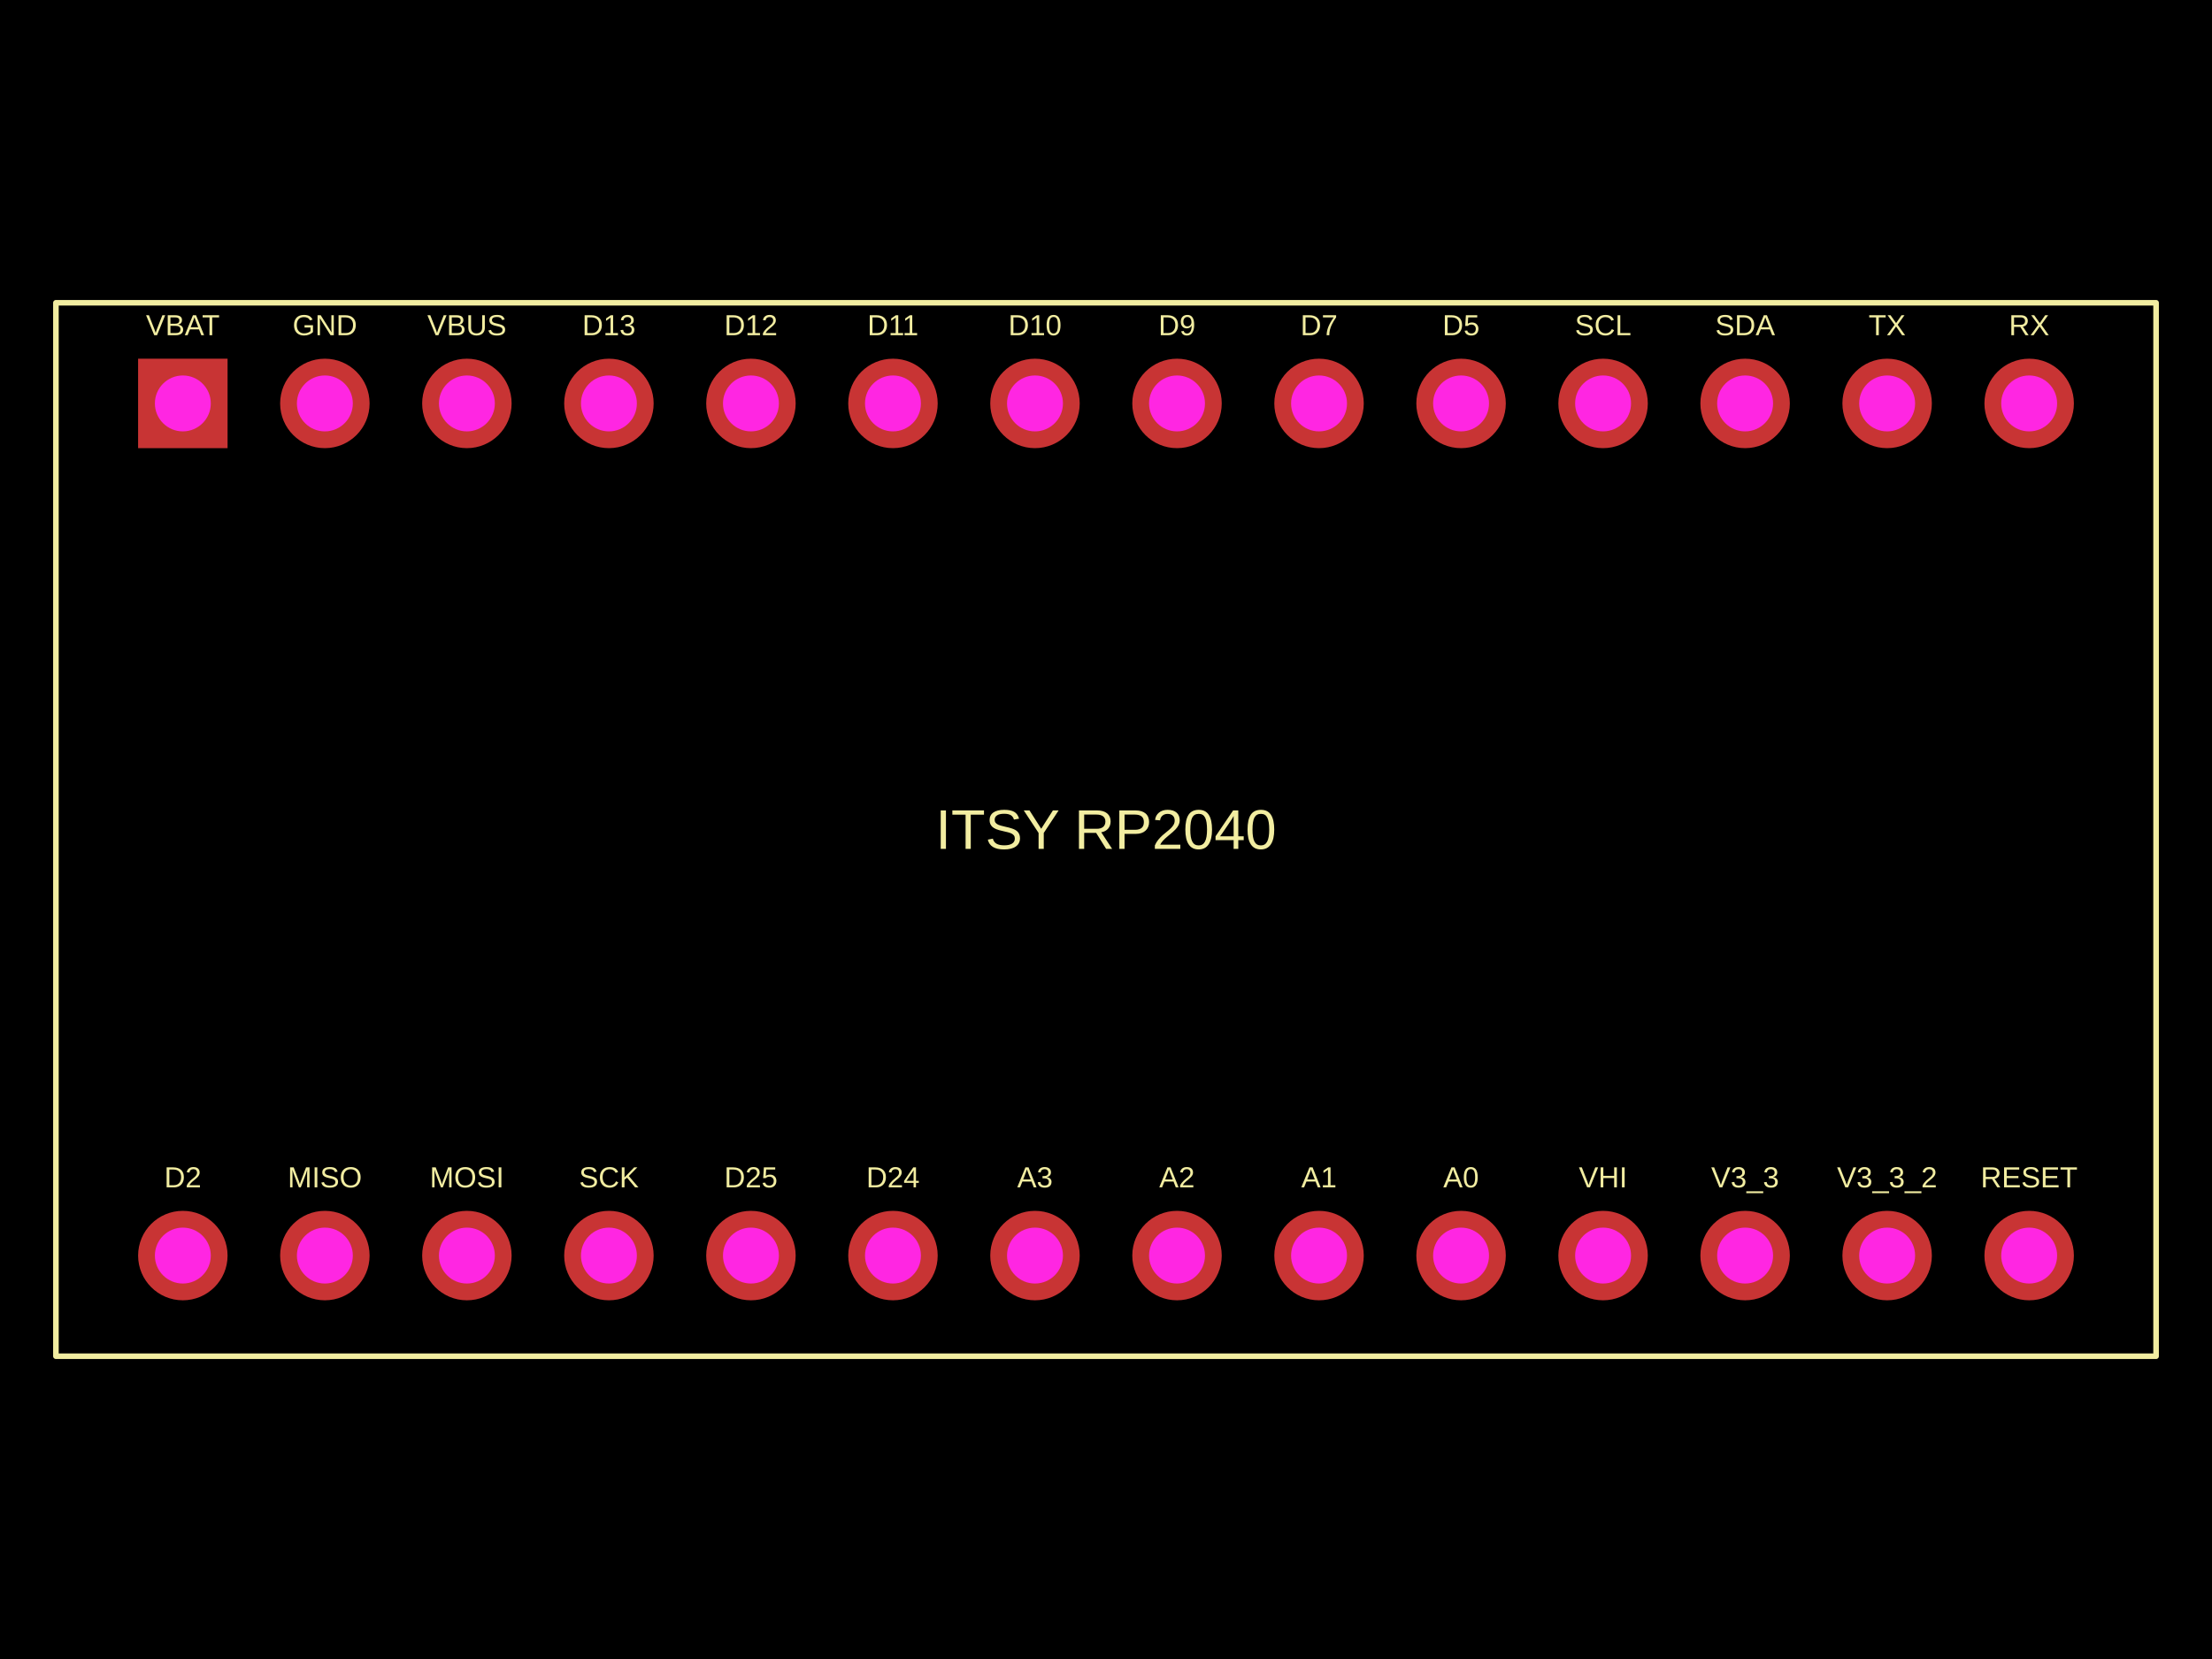
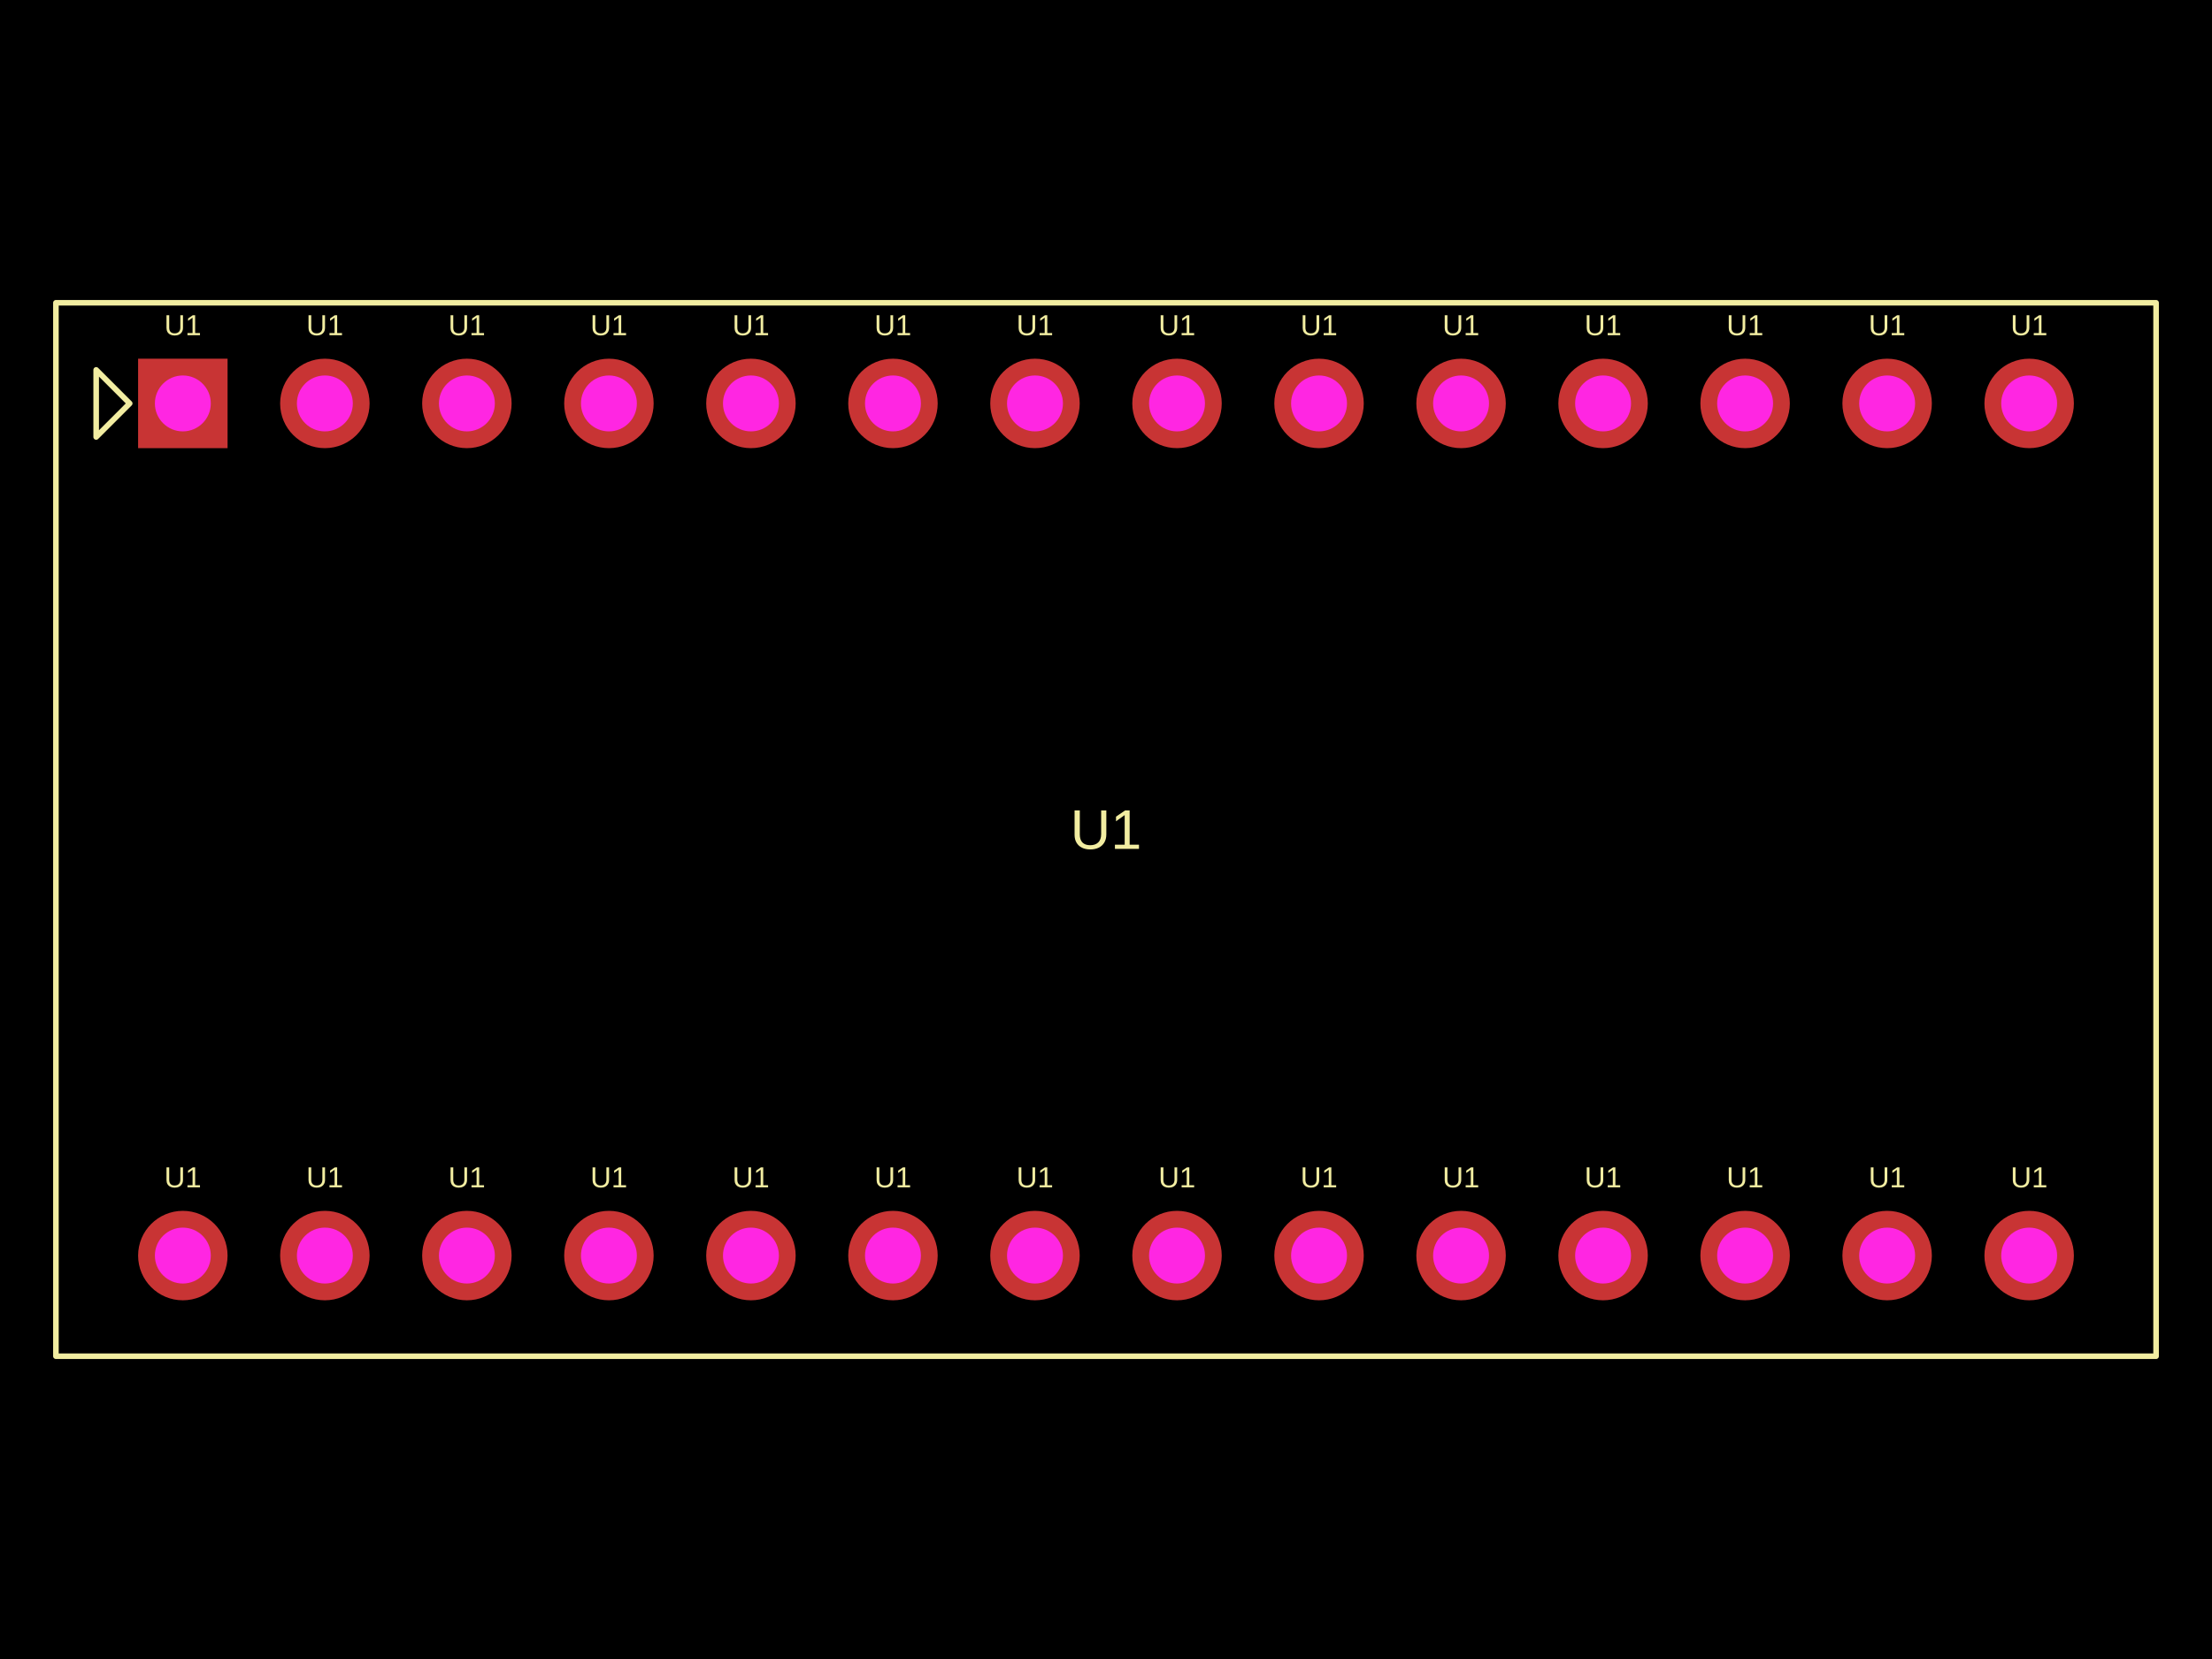
<svg xmlns="http://www.w3.org/2000/svg" width="800" height="600" data-software-used-string="@tscircuit/core@0.0.1580">
  <style />
  <rect class="boundary" x="0" y="0" fill="#000" width="800" height="600" data-type="pcb_background" data-pcb-layer="global" />
  <rect class="pcb-boundary" fill="none" stroke="#fff" stroke-width="0.3" x="20.222" y="109.505" width="759.555" height="380.991" data-type="pcb_boundary" data-pcb-layer="global" />
-   <text x="0" y="0" dx="0" dy="0" fill="#f2eda1" font-family="Arial, sans-serif" font-size="10.516" text-anchor="middle" dominant-baseline="central" transform="matrix(1,0,0,1,66.1274,117.5935)" class="pcb-silkscreen-text pcb-silkscreen-top" data-pcb-silkscreen-text-id="pcb_silkscreen_text_0" stroke="none" data-type="pcb_silkscreen_text" data-pcb-layer="top">VBAT</text>
-   <text x="0" y="0" dx="0" dy="0" fill="#f2eda1" font-family="Arial, sans-serif" font-size="10.516" text-anchor="middle" dominant-baseline="central" transform="matrix(1,0,0,1,117.4924,117.5935)" class="pcb-silkscreen-text pcb-silkscreen-top" data-pcb-silkscreen-text-id="pcb_silkscreen_text_1" stroke="none" data-type="pcb_silkscreen_text" data-pcb-layer="top">GND</text>
-   <text x="0" y="0" dx="0" dy="0" fill="#f2eda1" font-family="Arial, sans-serif" font-size="10.516" text-anchor="middle" dominant-baseline="central" transform="matrix(1,0,0,1,168.8574,117.5935)" class="pcb-silkscreen-text pcb-silkscreen-top" data-pcb-silkscreen-text-id="pcb_silkscreen_text_2" stroke="none" data-type="pcb_silkscreen_text" data-pcb-layer="top">VBUS</text>
-   <text x="0" y="0" dx="0" dy="0" fill="#f2eda1" font-family="Arial, sans-serif" font-size="10.516" text-anchor="middle" dominant-baseline="central" transform="matrix(1,0,0,1,220.2224,117.5935)" class="pcb-silkscreen-text pcb-silkscreen-top" data-pcb-silkscreen-text-id="pcb_silkscreen_text_3" stroke="none" data-type="pcb_silkscreen_text" data-pcb-layer="top">D13</text>
-   <text x="0" y="0" dx="0" dy="0" fill="#f2eda1" font-family="Arial, sans-serif" font-size="10.516" text-anchor="middle" dominant-baseline="central" transform="matrix(1,0,0,1,271.5875,117.5935)" class="pcb-silkscreen-text pcb-silkscreen-top" data-pcb-silkscreen-text-id="pcb_silkscreen_text_4" stroke="none" data-type="pcb_silkscreen_text" data-pcb-layer="top">D12</text>
-   <text x="0" y="0" dx="0" dy="0" fill="#f2eda1" font-family="Arial, sans-serif" font-size="10.516" text-anchor="middle" dominant-baseline="central" transform="matrix(1,0,0,1,322.9525,117.5935)" class="pcb-silkscreen-text pcb-silkscreen-top" data-pcb-silkscreen-text-id="pcb_silkscreen_text_5" stroke="none" data-type="pcb_silkscreen_text" data-pcb-layer="top">D11</text>
-   <text x="0" y="0" dx="0" dy="0" fill="#f2eda1" font-family="Arial, sans-serif" font-size="10.516" text-anchor="middle" dominant-baseline="central" transform="matrix(1,0,0,1,374.3175,117.5935)" class="pcb-silkscreen-text pcb-silkscreen-top" data-pcb-silkscreen-text-id="pcb_silkscreen_text_6" stroke="none" data-type="pcb_silkscreen_text" data-pcb-layer="top">D10</text>
-   <text x="0" y="0" dx="0" dy="0" fill="#f2eda1" font-family="Arial, sans-serif" font-size="10.516" text-anchor="middle" dominant-baseline="central" transform="matrix(1,0,0,1,425.6825,117.5935)" class="pcb-silkscreen-text pcb-silkscreen-top" data-pcb-silkscreen-text-id="pcb_silkscreen_text_7" stroke="none" data-type="pcb_silkscreen_text" data-pcb-layer="top">D9</text>
-   <text x="0" y="0" dx="0" dy="0" fill="#f2eda1" font-family="Arial, sans-serif" font-size="10.516" text-anchor="middle" dominant-baseline="central" transform="matrix(1,0,0,1,477.0475,117.5935)" class="pcb-silkscreen-text pcb-silkscreen-top" data-pcb-silkscreen-text-id="pcb_silkscreen_text_8" stroke="none" data-type="pcb_silkscreen_text" data-pcb-layer="top">D7</text>
-   <text x="0" y="0" dx="0" dy="0" fill="#f2eda1" font-family="Arial, sans-serif" font-size="10.516" text-anchor="middle" dominant-baseline="central" transform="matrix(1,0,0,1,528.4125,117.5935)" class="pcb-silkscreen-text pcb-silkscreen-top" data-pcb-silkscreen-text-id="pcb_silkscreen_text_9" stroke="none" data-type="pcb_silkscreen_text" data-pcb-layer="top">D5</text>
-   <text x="0" y="0" dx="0" dy="0" fill="#f2eda1" font-family="Arial, sans-serif" font-size="10.516" text-anchor="middle" dominant-baseline="central" transform="matrix(1,0,0,1,579.7776,117.5935)" class="pcb-silkscreen-text pcb-silkscreen-top" data-pcb-silkscreen-text-id="pcb_silkscreen_text_10" stroke="none" data-type="pcb_silkscreen_text" data-pcb-layer="top">SCL</text>
-   <text x="0" y="0" dx="0" dy="0" fill="#f2eda1" font-family="Arial, sans-serif" font-size="10.516" text-anchor="middle" dominant-baseline="central" transform="matrix(1,0,0,1,631.1426,117.5935)" class="pcb-silkscreen-text pcb-silkscreen-top" data-pcb-silkscreen-text-id="pcb_silkscreen_text_11" stroke="none" data-type="pcb_silkscreen_text" data-pcb-layer="top">SDA</text>
-   <text x="0" y="0" dx="0" dy="0" fill="#f2eda1" font-family="Arial, sans-serif" font-size="10.516" text-anchor="middle" dominant-baseline="central" transform="matrix(1,0,0,1,682.5076,117.5935)" class="pcb-silkscreen-text pcb-silkscreen-top" data-pcb-silkscreen-text-id="pcb_silkscreen_text_12" stroke="none" data-type="pcb_silkscreen_text" data-pcb-layer="top">TX</text>
-   <text x="0" y="0" dx="0" dy="0" fill="#f2eda1" font-family="Arial, sans-serif" font-size="10.516" text-anchor="middle" dominant-baseline="central" transform="matrix(1,0,0,1,733.8726,117.5935)" class="pcb-silkscreen-text pcb-silkscreen-top" data-pcb-silkscreen-text-id="pcb_silkscreen_text_13" stroke="none" data-type="pcb_silkscreen_text" data-pcb-layer="top">RX</text>
-   <text x="0" y="0" dx="0" dy="0" fill="#f2eda1" font-family="Arial, sans-serif" font-size="10.516" text-anchor="middle" dominant-baseline="central" transform="matrix(1,0,0,1,66.1274,425.7836)" class="pcb-silkscreen-text pcb-silkscreen-top" data-pcb-silkscreen-text-id="pcb_silkscreen_text_14" stroke="none" data-type="pcb_silkscreen_text" data-pcb-layer="top">D2</text>
-   <text x="0" y="0" dx="0" dy="0" fill="#f2eda1" font-family="Arial, sans-serif" font-size="10.516" text-anchor="middle" dominant-baseline="central" transform="matrix(1,0,0,1,117.4924,425.7836)" class="pcb-silkscreen-text pcb-silkscreen-top" data-pcb-silkscreen-text-id="pcb_silkscreen_text_15" stroke="none" data-type="pcb_silkscreen_text" data-pcb-layer="top">MISO</text>
-   <text x="0" y="0" dx="0" dy="0" fill="#f2eda1" font-family="Arial, sans-serif" font-size="10.516" text-anchor="middle" dominant-baseline="central" transform="matrix(1,0,0,1,168.8574,425.7836)" class="pcb-silkscreen-text pcb-silkscreen-top" data-pcb-silkscreen-text-id="pcb_silkscreen_text_16" stroke="none" data-type="pcb_silkscreen_text" data-pcb-layer="top">MOSI</text>
-   <text x="0" y="0" dx="0" dy="0" fill="#f2eda1" font-family="Arial, sans-serif" font-size="10.516" text-anchor="middle" dominant-baseline="central" transform="matrix(1,0,0,1,220.2224,425.7836)" class="pcb-silkscreen-text pcb-silkscreen-top" data-pcb-silkscreen-text-id="pcb_silkscreen_text_17" stroke="none" data-type="pcb_silkscreen_text" data-pcb-layer="top">SCK</text>
-   <text x="0" y="0" dx="0" dy="0" fill="#f2eda1" font-family="Arial, sans-serif" font-size="10.516" text-anchor="middle" dominant-baseline="central" transform="matrix(1,0,0,1,271.5875,425.7836)" class="pcb-silkscreen-text pcb-silkscreen-top" data-pcb-silkscreen-text-id="pcb_silkscreen_text_18" stroke="none" data-type="pcb_silkscreen_text" data-pcb-layer="top">D25</text>
-   <text x="0" y="0" dx="0" dy="0" fill="#f2eda1" font-family="Arial, sans-serif" font-size="10.516" text-anchor="middle" dominant-baseline="central" transform="matrix(1,0,0,1,322.9525,425.7836)" class="pcb-silkscreen-text pcb-silkscreen-top" data-pcb-silkscreen-text-id="pcb_silkscreen_text_19" stroke="none" data-type="pcb_silkscreen_text" data-pcb-layer="top">D24</text>
-   <text x="0" y="0" dx="0" dy="0" fill="#f2eda1" font-family="Arial, sans-serif" font-size="10.516" text-anchor="middle" dominant-baseline="central" transform="matrix(1,0,0,1,374.3175,425.7836)" class="pcb-silkscreen-text pcb-silkscreen-top" data-pcb-silkscreen-text-id="pcb_silkscreen_text_20" stroke="none" data-type="pcb_silkscreen_text" data-pcb-layer="top">A3</text>
-   <text x="0" y="0" dx="0" dy="0" fill="#f2eda1" font-family="Arial, sans-serif" font-size="10.516" text-anchor="middle" dominant-baseline="central" transform="matrix(1,0,0,1,425.6825,425.7836)" class="pcb-silkscreen-text pcb-silkscreen-top" data-pcb-silkscreen-text-id="pcb_silkscreen_text_21" stroke="none" data-type="pcb_silkscreen_text" data-pcb-layer="top">A2</text>
-   <text x="0" y="0" dx="0" dy="0" fill="#f2eda1" font-family="Arial, sans-serif" font-size="10.516" text-anchor="middle" dominant-baseline="central" transform="matrix(1,0,0,1,477.0475,425.7836)" class="pcb-silkscreen-text pcb-silkscreen-top" data-pcb-silkscreen-text-id="pcb_silkscreen_text_22" stroke="none" data-type="pcb_silkscreen_text" data-pcb-layer="top">A1</text>
-   <text x="0" y="0" dx="0" dy="0" fill="#f2eda1" font-family="Arial, sans-serif" font-size="10.516" text-anchor="middle" dominant-baseline="central" transform="matrix(1,0,0,1,528.4125,425.7836)" class="pcb-silkscreen-text pcb-silkscreen-top" data-pcb-silkscreen-text-id="pcb_silkscreen_text_23" stroke="none" data-type="pcb_silkscreen_text" data-pcb-layer="top">A0</text>
-   <text x="0" y="0" dx="0" dy="0" fill="#f2eda1" font-family="Arial, sans-serif" font-size="10.516" text-anchor="middle" dominant-baseline="central" transform="matrix(1,0,0,1,579.7776,425.7836)" class="pcb-silkscreen-text pcb-silkscreen-top" data-pcb-silkscreen-text-id="pcb_silkscreen_text_24" stroke="none" data-type="pcb_silkscreen_text" data-pcb-layer="top">VHI</text>
-   <text x="0" y="0" dx="0" dy="0" fill="#f2eda1" font-family="Arial, sans-serif" font-size="10.516" text-anchor="middle" dominant-baseline="central" transform="matrix(1,0,0,1,631.1426,425.7836)" class="pcb-silkscreen-text pcb-silkscreen-top" data-pcb-silkscreen-text-id="pcb_silkscreen_text_25" stroke="none" data-type="pcb_silkscreen_text" data-pcb-layer="top">V3_3</text>
-   <text x="0" y="0" dx="0" dy="0" fill="#f2eda1" font-family="Arial, sans-serif" font-size="10.516" text-anchor="middle" dominant-baseline="central" transform="matrix(1,0,0,1,682.5076,425.7836)" class="pcb-silkscreen-text pcb-silkscreen-top" data-pcb-silkscreen-text-id="pcb_silkscreen_text_26" stroke="none" data-type="pcb_silkscreen_text" data-pcb-layer="top">V3_3_2</text>
-   <text x="0" y="0" dx="0" dy="0" fill="#f2eda1" font-family="Arial, sans-serif" font-size="10.516" text-anchor="middle" dominant-baseline="central" transform="matrix(1,0,0,1,733.8726,425.7836)" class="pcb-silkscreen-text pcb-silkscreen-top" data-pcb-silkscreen-text-id="pcb_silkscreen_text_27" stroke="none" data-type="pcb_silkscreen_text" data-pcb-layer="top">RESET</text>
+   <text x="0" y="0" dx="0" dy="0" fill="#f2eda1" font-family="Arial, sans-serif" font-size="10.516" text-anchor="middle" dominant-baseline="central" transform="matrix(1,0,0,1,66.1274,117.5935)" class="pcb-silkscreen-text pcb-silkscreen-top" data-pcb-silkscreen-text-id="pcb_silkscreen_text_0" stroke="none" data-type="pcb_silkscreen_text" data-pcb-layer="top">U1</text>
+   <text x="0" y="0" dx="0" dy="0" fill="#f2eda1" font-family="Arial, sans-serif" font-size="10.516" text-anchor="middle" dominant-baseline="central" transform="matrix(1,0,0,1,117.4924,117.5935)" class="pcb-silkscreen-text pcb-silkscreen-top" data-pcb-silkscreen-text-id="pcb_silkscreen_text_1" stroke="none" data-type="pcb_silkscreen_text" data-pcb-layer="top">U1</text>
+   <text x="0" y="0" dx="0" dy="0" fill="#f2eda1" font-family="Arial, sans-serif" font-size="10.516" text-anchor="middle" dominant-baseline="central" transform="matrix(1,0,0,1,168.8574,117.5935)" class="pcb-silkscreen-text pcb-silkscreen-top" data-pcb-silkscreen-text-id="pcb_silkscreen_text_2" stroke="none" data-type="pcb_silkscreen_text" data-pcb-layer="top">U1</text>
+   <text x="0" y="0" dx="0" dy="0" fill="#f2eda1" font-family="Arial, sans-serif" font-size="10.516" text-anchor="middle" dominant-baseline="central" transform="matrix(1,0,0,1,220.2224,117.5935)" class="pcb-silkscreen-text pcb-silkscreen-top" data-pcb-silkscreen-text-id="pcb_silkscreen_text_3" stroke="none" data-type="pcb_silkscreen_text" data-pcb-layer="top">U1</text>
+   <text x="0" y="0" dx="0" dy="0" fill="#f2eda1" font-family="Arial, sans-serif" font-size="10.516" text-anchor="middle" dominant-baseline="central" transform="matrix(1,0,0,1,271.5875,117.5935)" class="pcb-silkscreen-text pcb-silkscreen-top" data-pcb-silkscreen-text-id="pcb_silkscreen_text_4" stroke="none" data-type="pcb_silkscreen_text" data-pcb-layer="top">U1</text>
+   <text x="0" y="0" dx="0" dy="0" fill="#f2eda1" font-family="Arial, sans-serif" font-size="10.516" text-anchor="middle" dominant-baseline="central" transform="matrix(1,0,0,1,322.9525,117.5935)" class="pcb-silkscreen-text pcb-silkscreen-top" data-pcb-silkscreen-text-id="pcb_silkscreen_text_5" stroke="none" data-type="pcb_silkscreen_text" data-pcb-layer="top">U1</text>
+   <text x="0" y="0" dx="0" dy="0" fill="#f2eda1" font-family="Arial, sans-serif" font-size="10.516" text-anchor="middle" dominant-baseline="central" transform="matrix(1,0,0,1,374.3175,117.5935)" class="pcb-silkscreen-text pcb-silkscreen-top" data-pcb-silkscreen-text-id="pcb_silkscreen_text_6" stroke="none" data-type="pcb_silkscreen_text" data-pcb-layer="top">U1</text>
+   <text x="0" y="0" dx="0" dy="0" fill="#f2eda1" font-family="Arial, sans-serif" font-size="10.516" text-anchor="middle" dominant-baseline="central" transform="matrix(1,0,0,1,425.6825,117.5935)" class="pcb-silkscreen-text pcb-silkscreen-top" data-pcb-silkscreen-text-id="pcb_silkscreen_text_7" stroke="none" data-type="pcb_silkscreen_text" data-pcb-layer="top">U1</text>
+   <text x="0" y="0" dx="0" dy="0" fill="#f2eda1" font-family="Arial, sans-serif" font-size="10.516" text-anchor="middle" dominant-baseline="central" transform="matrix(1,0,0,1,477.0475,117.5935)" class="pcb-silkscreen-text pcb-silkscreen-top" data-pcb-silkscreen-text-id="pcb_silkscreen_text_8" stroke="none" data-type="pcb_silkscreen_text" data-pcb-layer="top">U1</text>
+   <text x="0" y="0" dx="0" dy="0" fill="#f2eda1" font-family="Arial, sans-serif" font-size="10.516" text-anchor="middle" dominant-baseline="central" transform="matrix(1,0,0,1,528.4125,117.5935)" class="pcb-silkscreen-text pcb-silkscreen-top" data-pcb-silkscreen-text-id="pcb_silkscreen_text_9" stroke="none" data-type="pcb_silkscreen_text" data-pcb-layer="top">U1</text>
+   <text x="0" y="0" dx="0" dy="0" fill="#f2eda1" font-family="Arial, sans-serif" font-size="10.516" text-anchor="middle" dominant-baseline="central" transform="matrix(1,0,0,1,579.7776,117.5935)" class="pcb-silkscreen-text pcb-silkscreen-top" data-pcb-silkscreen-text-id="pcb_silkscreen_text_10" stroke="none" data-type="pcb_silkscreen_text" data-pcb-layer="top">U1</text>
+   <text x="0" y="0" dx="0" dy="0" fill="#f2eda1" font-family="Arial, sans-serif" font-size="10.516" text-anchor="middle" dominant-baseline="central" transform="matrix(1,0,0,1,631.1426,117.5935)" class="pcb-silkscreen-text pcb-silkscreen-top" data-pcb-silkscreen-text-id="pcb_silkscreen_text_11" stroke="none" data-type="pcb_silkscreen_text" data-pcb-layer="top">U1</text>
+   <text x="0" y="0" dx="0" dy="0" fill="#f2eda1" font-family="Arial, sans-serif" font-size="10.516" text-anchor="middle" dominant-baseline="central" transform="matrix(1,0,0,1,682.5076,117.5935)" class="pcb-silkscreen-text pcb-silkscreen-top" data-pcb-silkscreen-text-id="pcb_silkscreen_text_12" stroke="none" data-type="pcb_silkscreen_text" data-pcb-layer="top">U1</text>
+   <text x="0" y="0" dx="0" dy="0" fill="#f2eda1" font-family="Arial, sans-serif" font-size="10.516" text-anchor="middle" dominant-baseline="central" transform="matrix(1,0,0,1,733.8726,117.5935)" class="pcb-silkscreen-text pcb-silkscreen-top" data-pcb-silkscreen-text-id="pcb_silkscreen_text_13" stroke="none" data-type="pcb_silkscreen_text" data-pcb-layer="top">U1</text>
+   <text x="0" y="0" dx="0" dy="0" fill="#f2eda1" font-family="Arial, sans-serif" font-size="10.516" text-anchor="middle" dominant-baseline="central" transform="matrix(1,0,0,1,66.1274,425.7836)" class="pcb-silkscreen-text pcb-silkscreen-top" data-pcb-silkscreen-text-id="pcb_silkscreen_text_14" stroke="none" data-type="pcb_silkscreen_text" data-pcb-layer="top">U1</text>
+   <text x="0" y="0" dx="0" dy="0" fill="#f2eda1" font-family="Arial, sans-serif" font-size="10.516" text-anchor="middle" dominant-baseline="central" transform="matrix(1,0,0,1,117.4924,425.7836)" class="pcb-silkscreen-text pcb-silkscreen-top" data-pcb-silkscreen-text-id="pcb_silkscreen_text_15" stroke="none" data-type="pcb_silkscreen_text" data-pcb-layer="top">U1</text>
+   <text x="0" y="0" dx="0" dy="0" fill="#f2eda1" font-family="Arial, sans-serif" font-size="10.516" text-anchor="middle" dominant-baseline="central" transform="matrix(1,0,0,1,168.8574,425.7836)" class="pcb-silkscreen-text pcb-silkscreen-top" data-pcb-silkscreen-text-id="pcb_silkscreen_text_16" stroke="none" data-type="pcb_silkscreen_text" data-pcb-layer="top">U1</text>
+   <text x="0" y="0" dx="0" dy="0" fill="#f2eda1" font-family="Arial, sans-serif" font-size="10.516" text-anchor="middle" dominant-baseline="central" transform="matrix(1,0,0,1,220.2224,425.7836)" class="pcb-silkscreen-text pcb-silkscreen-top" data-pcb-silkscreen-text-id="pcb_silkscreen_text_17" stroke="none" data-type="pcb_silkscreen_text" data-pcb-layer="top">U1</text>
+   <text x="0" y="0" dx="0" dy="0" fill="#f2eda1" font-family="Arial, sans-serif" font-size="10.516" text-anchor="middle" dominant-baseline="central" transform="matrix(1,0,0,1,271.5875,425.7836)" class="pcb-silkscreen-text pcb-silkscreen-top" data-pcb-silkscreen-text-id="pcb_silkscreen_text_18" stroke="none" data-type="pcb_silkscreen_text" data-pcb-layer="top">U1</text>
+   <text x="0" y="0" dx="0" dy="0" fill="#f2eda1" font-family="Arial, sans-serif" font-size="10.516" text-anchor="middle" dominant-baseline="central" transform="matrix(1,0,0,1,322.9525,425.7836)" class="pcb-silkscreen-text pcb-silkscreen-top" data-pcb-silkscreen-text-id="pcb_silkscreen_text_19" stroke="none" data-type="pcb_silkscreen_text" data-pcb-layer="top">U1</text>
+   <text x="0" y="0" dx="0" dy="0" fill="#f2eda1" font-family="Arial, sans-serif" font-size="10.516" text-anchor="middle" dominant-baseline="central" transform="matrix(1,0,0,1,374.3175,425.7836)" class="pcb-silkscreen-text pcb-silkscreen-top" data-pcb-silkscreen-text-id="pcb_silkscreen_text_20" stroke="none" data-type="pcb_silkscreen_text" data-pcb-layer="top">U1</text>
+   <text x="0" y="0" dx="0" dy="0" fill="#f2eda1" font-family="Arial, sans-serif" font-size="10.516" text-anchor="middle" dominant-baseline="central" transform="matrix(1,0,0,1,425.6825,425.7836)" class="pcb-silkscreen-text pcb-silkscreen-top" data-pcb-silkscreen-text-id="pcb_silkscreen_text_21" stroke="none" data-type="pcb_silkscreen_text" data-pcb-layer="top">U1</text>
+   <text x="0" y="0" dx="0" dy="0" fill="#f2eda1" font-family="Arial, sans-serif" font-size="10.516" text-anchor="middle" dominant-baseline="central" transform="matrix(1,0,0,1,477.0475,425.7836)" class="pcb-silkscreen-text pcb-silkscreen-top" data-pcb-silkscreen-text-id="pcb_silkscreen_text_22" stroke="none" data-type="pcb_silkscreen_text" data-pcb-layer="top">U1</text>
+   <text x="0" y="0" dx="0" dy="0" fill="#f2eda1" font-family="Arial, sans-serif" font-size="10.516" text-anchor="middle" dominant-baseline="central" transform="matrix(1,0,0,1,528.4125,425.7836)" class="pcb-silkscreen-text pcb-silkscreen-top" data-pcb-silkscreen-text-id="pcb_silkscreen_text_23" stroke="none" data-type="pcb_silkscreen_text" data-pcb-layer="top">U1</text>
+   <text x="0" y="0" dx="0" dy="0" fill="#f2eda1" font-family="Arial, sans-serif" font-size="10.516" text-anchor="middle" dominant-baseline="central" transform="matrix(1,0,0,1,579.7776,425.7836)" class="pcb-silkscreen-text pcb-silkscreen-top" data-pcb-silkscreen-text-id="pcb_silkscreen_text_24" stroke="none" data-type="pcb_silkscreen_text" data-pcb-layer="top">U1</text>
+   <text x="0" y="0" dx="0" dy="0" fill="#f2eda1" font-family="Arial, sans-serif" font-size="10.516" text-anchor="middle" dominant-baseline="central" transform="matrix(1,0,0,1,631.1426,425.7836)" class="pcb-silkscreen-text pcb-silkscreen-top" data-pcb-silkscreen-text-id="pcb_silkscreen_text_25" stroke="none" data-type="pcb_silkscreen_text" data-pcb-layer="top">U1</text>
+   <text x="0" y="0" dx="0" dy="0" fill="#f2eda1" font-family="Arial, sans-serif" font-size="10.516" text-anchor="middle" dominant-baseline="central" transform="matrix(1,0,0,1,682.5076,425.7836)" class="pcb-silkscreen-text pcb-silkscreen-top" data-pcb-silkscreen-text-id="pcb_silkscreen_text_26" stroke="none" data-type="pcb_silkscreen_text" data-pcb-layer="top">U1</text>
+   <text x="0" y="0" dx="0" dy="0" fill="#f2eda1" font-family="Arial, sans-serif" font-size="10.516" text-anchor="middle" dominant-baseline="central" transform="matrix(1,0,0,1,733.8726,425.7836)" class="pcb-silkscreen-text pcb-silkscreen-top" data-pcb-silkscreen-text-id="pcb_silkscreen_text_27" stroke="none" data-type="pcb_silkscreen_text" data-pcb-layer="top">U1</text>
  <path class="pcb-silkscreen pcb-silkscreen-top" d="M 20.222 490.495 L 779.778 490.495 L 779.778 109.505 L 20.222 109.505 L 20.222 490.495 Z" fill="none" stroke="#f2eda1" stroke-width="2.022" stroke-linecap="round" stroke-linejoin="round" data-pcb-component-id="pcb_component_0" data-pcb-silkscreen-path-id="pcb_silkscreen_path_0" data-type="pcb_silkscreen_path" data-pcb-layer="top" />
-   <text x="0" y="0" dx="0" dy="0" fill="#f2eda1" font-family="Arial, sans-serif" font-size="20.222" text-anchor="middle" dominant-baseline="central" transform="matrix(1,0,0,1,400,300)" class="pcb-silkscreen-text pcb-silkscreen-top" data-pcb-silkscreen-text-id="pcb_silkscreen_text_28" stroke="none" data-type="pcb_silkscreen_text" data-pcb-layer="top">ITSY RP2040</text>
+   <path class="pcb-silkscreen pcb-silkscreen-top" d="M 46.916 145.905 L 34.783 158.038 L 34.783 133.771 L 46.916 145.905 Z" fill="none" stroke="#f2eda1" stroke-width="2.022" stroke-linecap="round" stroke-linejoin="round" data-pcb-component-id="pcb_component_0" data-pcb-silkscreen-path-id="pcb_silkscreen_path_1" data-type="pcb_silkscreen_path" data-pcb-layer="top" />
+   <text x="0" y="0" dx="0" dy="0" fill="#f2eda1" font-family="Arial, sans-serif" font-size="20.222" text-anchor="middle" dominant-baseline="central" transform="matrix(1,0,0,1,400,300)" class="pcb-silkscreen-text pcb-silkscreen-top" data-pcb-silkscreen-text-id="pcb_silkscreen_text_28" stroke="none" data-type="pcb_silkscreen_text" data-pcb-layer="top">U1</text>
  <g data-type="pcb_plated_hole" data-pcb-layer="through" data-pad-name="U1.VBAT">
    <rect class="pcb-hole-outer-pad" fill="rgb(200, 52, 52)" x="49.949" y="129.727" width="32.356" height="32.356" data-type="pcb_plated_hole" data-pcb-layer="top" />
    <circle class="pcb-hole-inner" fill="#FF26E2" cx="66.127" cy="145.905" r="10.111" data-type="pcb_plated_hole_drill" data-pcb-layer="drill" />
  </g>
  <g data-type="pcb_plated_hole" data-pcb-layer="through" data-pad-name="U1.GND">
    <circle class="pcb-hole-outer" fill="rgb(200, 52, 52)" cx="117.492" cy="145.905" r="16.178" data-type="pcb_plated_hole" data-pcb-layer="top" />
    <circle class="pcb-hole-inner" fill="#FF26E2" cx="117.492" cy="145.905" r="10.111" data-type="pcb_plated_hole_drill" data-pcb-layer="drill" />
  </g>
  <g data-type="pcb_plated_hole" data-pcb-layer="through" data-pad-name="U1.VBUS">
    <circle class="pcb-hole-outer" fill="rgb(200, 52, 52)" cx="168.857" cy="145.905" r="16.178" data-type="pcb_plated_hole" data-pcb-layer="top" />
    <circle class="pcb-hole-inner" fill="#FF26E2" cx="168.857" cy="145.905" r="10.111" data-type="pcb_plated_hole_drill" data-pcb-layer="drill" />
  </g>
  <g data-type="pcb_plated_hole" data-pcb-layer="through" data-pad-name="U1.D13">
    <circle class="pcb-hole-outer" fill="rgb(200, 52, 52)" cx="220.222" cy="145.905" r="16.178" data-type="pcb_plated_hole" data-pcb-layer="top" />
    <circle class="pcb-hole-inner" fill="#FF26E2" cx="220.222" cy="145.905" r="10.111" data-type="pcb_plated_hole_drill" data-pcb-layer="drill" />
  </g>
  <g data-type="pcb_plated_hole" data-pcb-layer="through" data-pad-name="U1.D12">
    <circle class="pcb-hole-outer" fill="rgb(200, 52, 52)" cx="271.587" cy="145.905" r="16.178" data-type="pcb_plated_hole" data-pcb-layer="top" />
    <circle class="pcb-hole-inner" fill="#FF26E2" cx="271.587" cy="145.905" r="10.111" data-type="pcb_plated_hole_drill" data-pcb-layer="drill" />
  </g>
  <g data-type="pcb_plated_hole" data-pcb-layer="through" data-pad-name="U1.D11">
    <circle class="pcb-hole-outer" fill="rgb(200, 52, 52)" cx="322.952" cy="145.905" r="16.178" data-type="pcb_plated_hole" data-pcb-layer="top" />
    <circle class="pcb-hole-inner" fill="#FF26E2" cx="322.952" cy="145.905" r="10.111" data-type="pcb_plated_hole_drill" data-pcb-layer="drill" />
  </g>
  <g data-type="pcb_plated_hole" data-pcb-layer="through" data-pad-name="U1.D10">
    <circle class="pcb-hole-outer" fill="rgb(200, 52, 52)" cx="374.317" cy="145.905" r="16.178" data-type="pcb_plated_hole" data-pcb-layer="top" />
    <circle class="pcb-hole-inner" fill="#FF26E2" cx="374.317" cy="145.905" r="10.111" data-type="pcb_plated_hole_drill" data-pcb-layer="drill" />
  </g>
  <g data-type="pcb_plated_hole" data-pcb-layer="through" data-pad-name="U1.D9">
    <circle class="pcb-hole-outer" fill="rgb(200, 52, 52)" cx="425.683" cy="145.905" r="16.178" data-type="pcb_plated_hole" data-pcb-layer="top" />
    <circle class="pcb-hole-inner" fill="#FF26E2" cx="425.683" cy="145.905" r="10.111" data-type="pcb_plated_hole_drill" data-pcb-layer="drill" />
  </g>
  <g data-type="pcb_plated_hole" data-pcb-layer="through" data-pad-name="U1.D7">
    <circle class="pcb-hole-outer" fill="rgb(200, 52, 52)" cx="477.048" cy="145.905" r="16.178" data-type="pcb_plated_hole" data-pcb-layer="top" />
    <circle class="pcb-hole-inner" fill="#FF26E2" cx="477.048" cy="145.905" r="10.111" data-type="pcb_plated_hole_drill" data-pcb-layer="drill" />
  </g>
  <g data-type="pcb_plated_hole" data-pcb-layer="through" data-pad-name="U1.D5">
    <circle class="pcb-hole-outer" fill="rgb(200, 52, 52)" cx="528.413" cy="145.905" r="16.178" data-type="pcb_plated_hole" data-pcb-layer="top" />
    <circle class="pcb-hole-inner" fill="#FF26E2" cx="528.413" cy="145.905" r="10.111" data-type="pcb_plated_hole_drill" data-pcb-layer="drill" />
  </g>
  <g data-type="pcb_plated_hole" data-pcb-layer="through" data-pad-name="U1.SCL">
    <circle class="pcb-hole-outer" fill="rgb(200, 52, 52)" cx="579.778" cy="145.905" r="16.178" data-type="pcb_plated_hole" data-pcb-layer="top" />
    <circle class="pcb-hole-inner" fill="#FF26E2" cx="579.778" cy="145.905" r="10.111" data-type="pcb_plated_hole_drill" data-pcb-layer="drill" />
  </g>
  <g data-type="pcb_plated_hole" data-pcb-layer="through" data-pad-name="U1.SDA">
    <circle class="pcb-hole-outer" fill="rgb(200, 52, 52)" cx="631.143" cy="145.905" r="16.178" data-type="pcb_plated_hole" data-pcb-layer="top" />
    <circle class="pcb-hole-inner" fill="#FF26E2" cx="631.143" cy="145.905" r="10.111" data-type="pcb_plated_hole_drill" data-pcb-layer="drill" />
  </g>
  <g data-type="pcb_plated_hole" data-pcb-layer="through" data-pad-name="U1.TX">
    <circle class="pcb-hole-outer" fill="rgb(200, 52, 52)" cx="682.508" cy="145.905" r="16.178" data-type="pcb_plated_hole" data-pcb-layer="top" />
    <circle class="pcb-hole-inner" fill="#FF26E2" cx="682.508" cy="145.905" r="10.111" data-type="pcb_plated_hole_drill" data-pcb-layer="drill" />
  </g>
  <g data-type="pcb_plated_hole" data-pcb-layer="through" data-pad-name="U1.RX">
    <circle class="pcb-hole-outer" fill="rgb(200, 52, 52)" cx="733.873" cy="145.905" r="16.178" data-type="pcb_plated_hole" data-pcb-layer="top" />
    <circle class="pcb-hole-inner" fill="#FF26E2" cx="733.873" cy="145.905" r="10.111" data-type="pcb_plated_hole_drill" data-pcb-layer="drill" />
  </g>
  <g data-type="pcb_plated_hole" data-pcb-layer="through" data-pad-name="U1.D2">
    <circle class="pcb-hole-outer" fill="rgb(200, 52, 52)" cx="66.127" cy="454.095" r="16.178" data-type="pcb_plated_hole" data-pcb-layer="top" />
    <circle class="pcb-hole-inner" fill="#FF26E2" cx="66.127" cy="454.095" r="10.111" data-type="pcb_plated_hole_drill" data-pcb-layer="drill" />
  </g>
  <g data-type="pcb_plated_hole" data-pcb-layer="through" data-pad-name="U1.MISO">
    <circle class="pcb-hole-outer" fill="rgb(200, 52, 52)" cx="117.492" cy="454.095" r="16.178" data-type="pcb_plated_hole" data-pcb-layer="top" />
    <circle class="pcb-hole-inner" fill="#FF26E2" cx="117.492" cy="454.095" r="10.111" data-type="pcb_plated_hole_drill" data-pcb-layer="drill" />
  </g>
  <g data-type="pcb_plated_hole" data-pcb-layer="through" data-pad-name="U1.MOSI">
    <circle class="pcb-hole-outer" fill="rgb(200, 52, 52)" cx="168.857" cy="454.095" r="16.178" data-type="pcb_plated_hole" data-pcb-layer="top" />
    <circle class="pcb-hole-inner" fill="#FF26E2" cx="168.857" cy="454.095" r="10.111" data-type="pcb_plated_hole_drill" data-pcb-layer="drill" />
  </g>
  <g data-type="pcb_plated_hole" data-pcb-layer="through" data-pad-name="U1.SCK">
    <circle class="pcb-hole-outer" fill="rgb(200, 52, 52)" cx="220.222" cy="454.095" r="16.178" data-type="pcb_plated_hole" data-pcb-layer="top" />
    <circle class="pcb-hole-inner" fill="#FF26E2" cx="220.222" cy="454.095" r="10.111" data-type="pcb_plated_hole_drill" data-pcb-layer="drill" />
  </g>
  <g data-type="pcb_plated_hole" data-pcb-layer="through" data-pad-name="U1.D25">
    <circle class="pcb-hole-outer" fill="rgb(200, 52, 52)" cx="271.587" cy="454.095" r="16.178" data-type="pcb_plated_hole" data-pcb-layer="top" />
    <circle class="pcb-hole-inner" fill="#FF26E2" cx="271.587" cy="454.095" r="10.111" data-type="pcb_plated_hole_drill" data-pcb-layer="drill" />
  </g>
  <g data-type="pcb_plated_hole" data-pcb-layer="through" data-pad-name="U1.D24">
    <circle class="pcb-hole-outer" fill="rgb(200, 52, 52)" cx="322.952" cy="454.095" r="16.178" data-type="pcb_plated_hole" data-pcb-layer="top" />
    <circle class="pcb-hole-inner" fill="#FF26E2" cx="322.952" cy="454.095" r="10.111" data-type="pcb_plated_hole_drill" data-pcb-layer="drill" />
  </g>
  <g data-type="pcb_plated_hole" data-pcb-layer="through" data-pad-name="U1.A3">
    <circle class="pcb-hole-outer" fill="rgb(200, 52, 52)" cx="374.317" cy="454.095" r="16.178" data-type="pcb_plated_hole" data-pcb-layer="top" />
    <circle class="pcb-hole-inner" fill="#FF26E2" cx="374.317" cy="454.095" r="10.111" data-type="pcb_plated_hole_drill" data-pcb-layer="drill" />
  </g>
  <g data-type="pcb_plated_hole" data-pcb-layer="through" data-pad-name="U1.A2">
    <circle class="pcb-hole-outer" fill="rgb(200, 52, 52)" cx="425.683" cy="454.095" r="16.178" data-type="pcb_plated_hole" data-pcb-layer="top" />
    <circle class="pcb-hole-inner" fill="#FF26E2" cx="425.683" cy="454.095" r="10.111" data-type="pcb_plated_hole_drill" data-pcb-layer="drill" />
  </g>
  <g data-type="pcb_plated_hole" data-pcb-layer="through" data-pad-name="U1.A1">
    <circle class="pcb-hole-outer" fill="rgb(200, 52, 52)" cx="477.048" cy="454.095" r="16.178" data-type="pcb_plated_hole" data-pcb-layer="top" />
    <circle class="pcb-hole-inner" fill="#FF26E2" cx="477.048" cy="454.095" r="10.111" data-type="pcb_plated_hole_drill" data-pcb-layer="drill" />
  </g>
  <g data-type="pcb_plated_hole" data-pcb-layer="through" data-pad-name="U1.A0">
    <circle class="pcb-hole-outer" fill="rgb(200, 52, 52)" cx="528.413" cy="454.095" r="16.178" data-type="pcb_plated_hole" data-pcb-layer="top" />
    <circle class="pcb-hole-inner" fill="#FF26E2" cx="528.413" cy="454.095" r="10.111" data-type="pcb_plated_hole_drill" data-pcb-layer="drill" />
  </g>
  <g data-type="pcb_plated_hole" data-pcb-layer="through" data-pad-name="U1.VHI">
    <circle class="pcb-hole-outer" fill="rgb(200, 52, 52)" cx="579.778" cy="454.095" r="16.178" data-type="pcb_plated_hole" data-pcb-layer="top" />
    <circle class="pcb-hole-inner" fill="#FF26E2" cx="579.778" cy="454.095" r="10.111" data-type="pcb_plated_hole_drill" data-pcb-layer="drill" />
  </g>
  <g data-type="pcb_plated_hole" data-pcb-layer="through" data-pad-name="U1.V3_3">
    <circle class="pcb-hole-outer" fill="rgb(200, 52, 52)" cx="631.143" cy="454.095" r="16.178" data-type="pcb_plated_hole" data-pcb-layer="top" />
    <circle class="pcb-hole-inner" fill="#FF26E2" cx="631.143" cy="454.095" r="10.111" data-type="pcb_plated_hole_drill" data-pcb-layer="drill" />
  </g>
  <g data-type="pcb_plated_hole" data-pcb-layer="through" data-pad-name="U1.V3_3_2">
    <circle class="pcb-hole-outer" fill="rgb(200, 52, 52)" cx="682.508" cy="454.095" r="16.178" data-type="pcb_plated_hole" data-pcb-layer="top" />
    <circle class="pcb-hole-inner" fill="#FF26E2" cx="682.508" cy="454.095" r="10.111" data-type="pcb_plated_hole_drill" data-pcb-layer="drill" />
  </g>
  <g data-type="pcb_plated_hole" data-pcb-layer="through" data-pad-name="U1.RESET">
    <circle class="pcb-hole-outer" fill="rgb(200, 52, 52)" cx="733.873" cy="454.095" r="16.178" data-type="pcb_plated_hole" data-pcb-layer="top" />
    <circle class="pcb-hole-inner" fill="#FF26E2" cx="733.873" cy="454.095" r="10.111" data-type="pcb_plated_hole_drill" data-pcb-layer="drill" />
  </g>
</svg>
